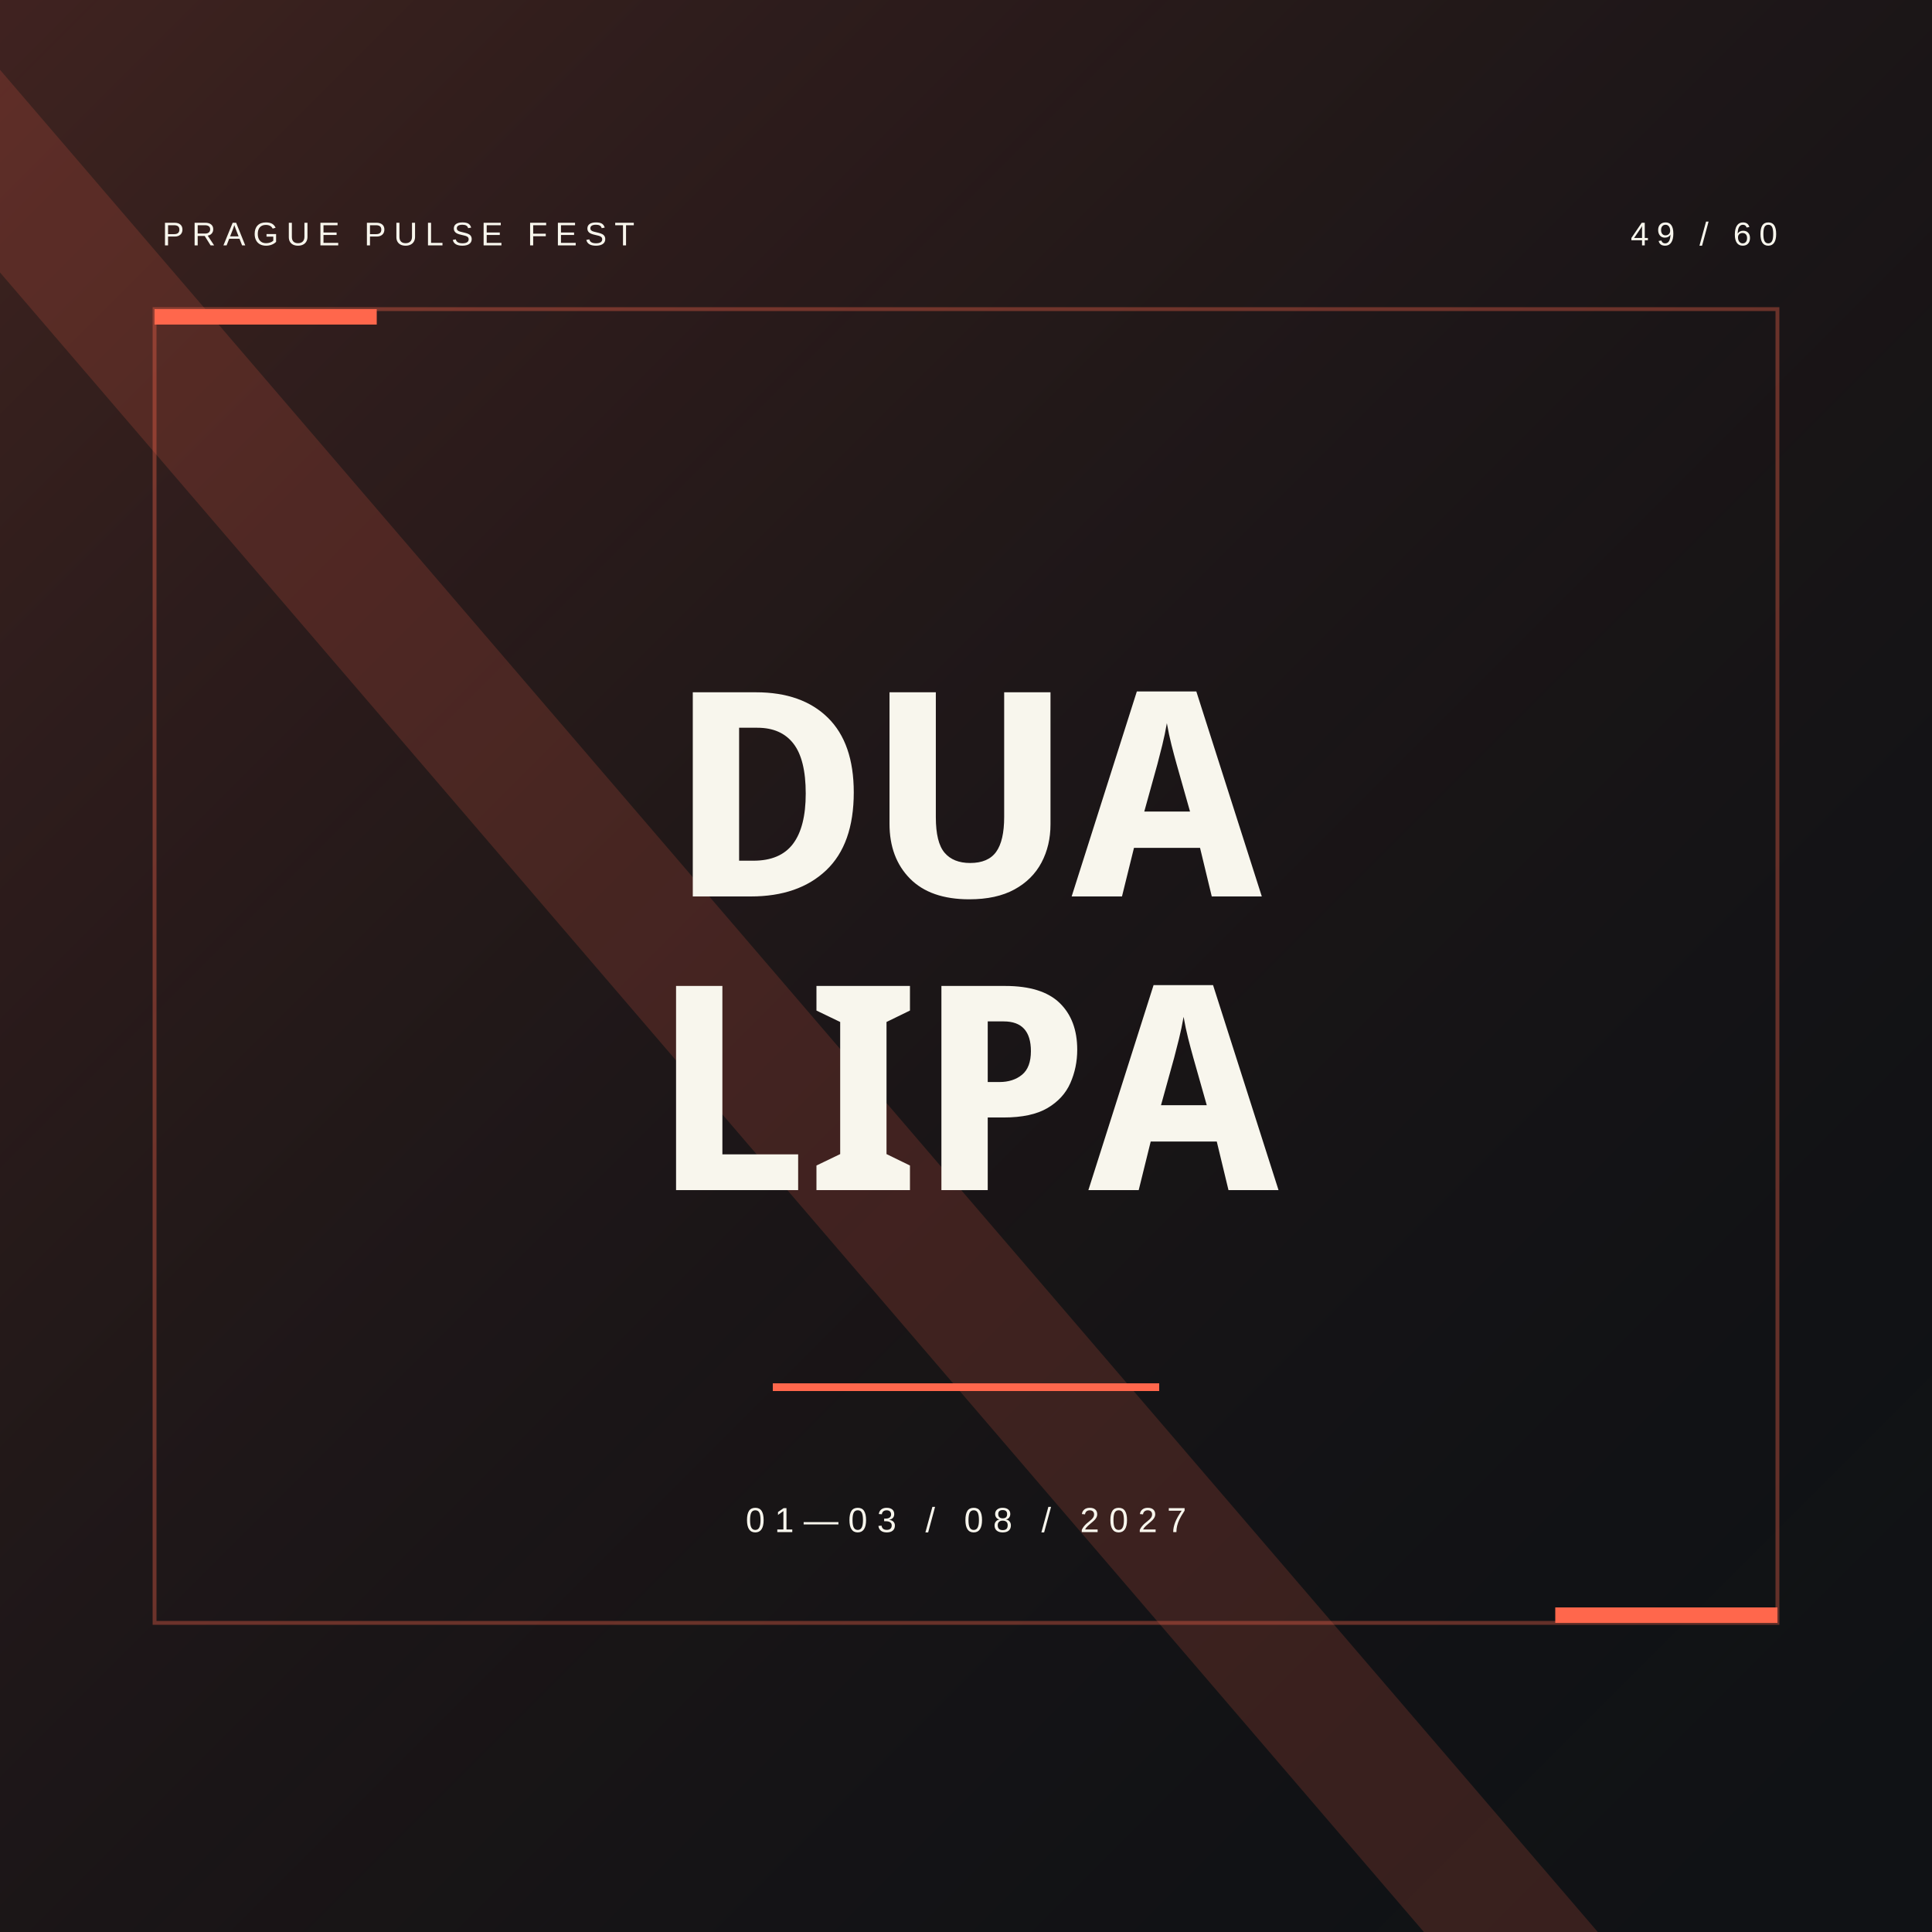
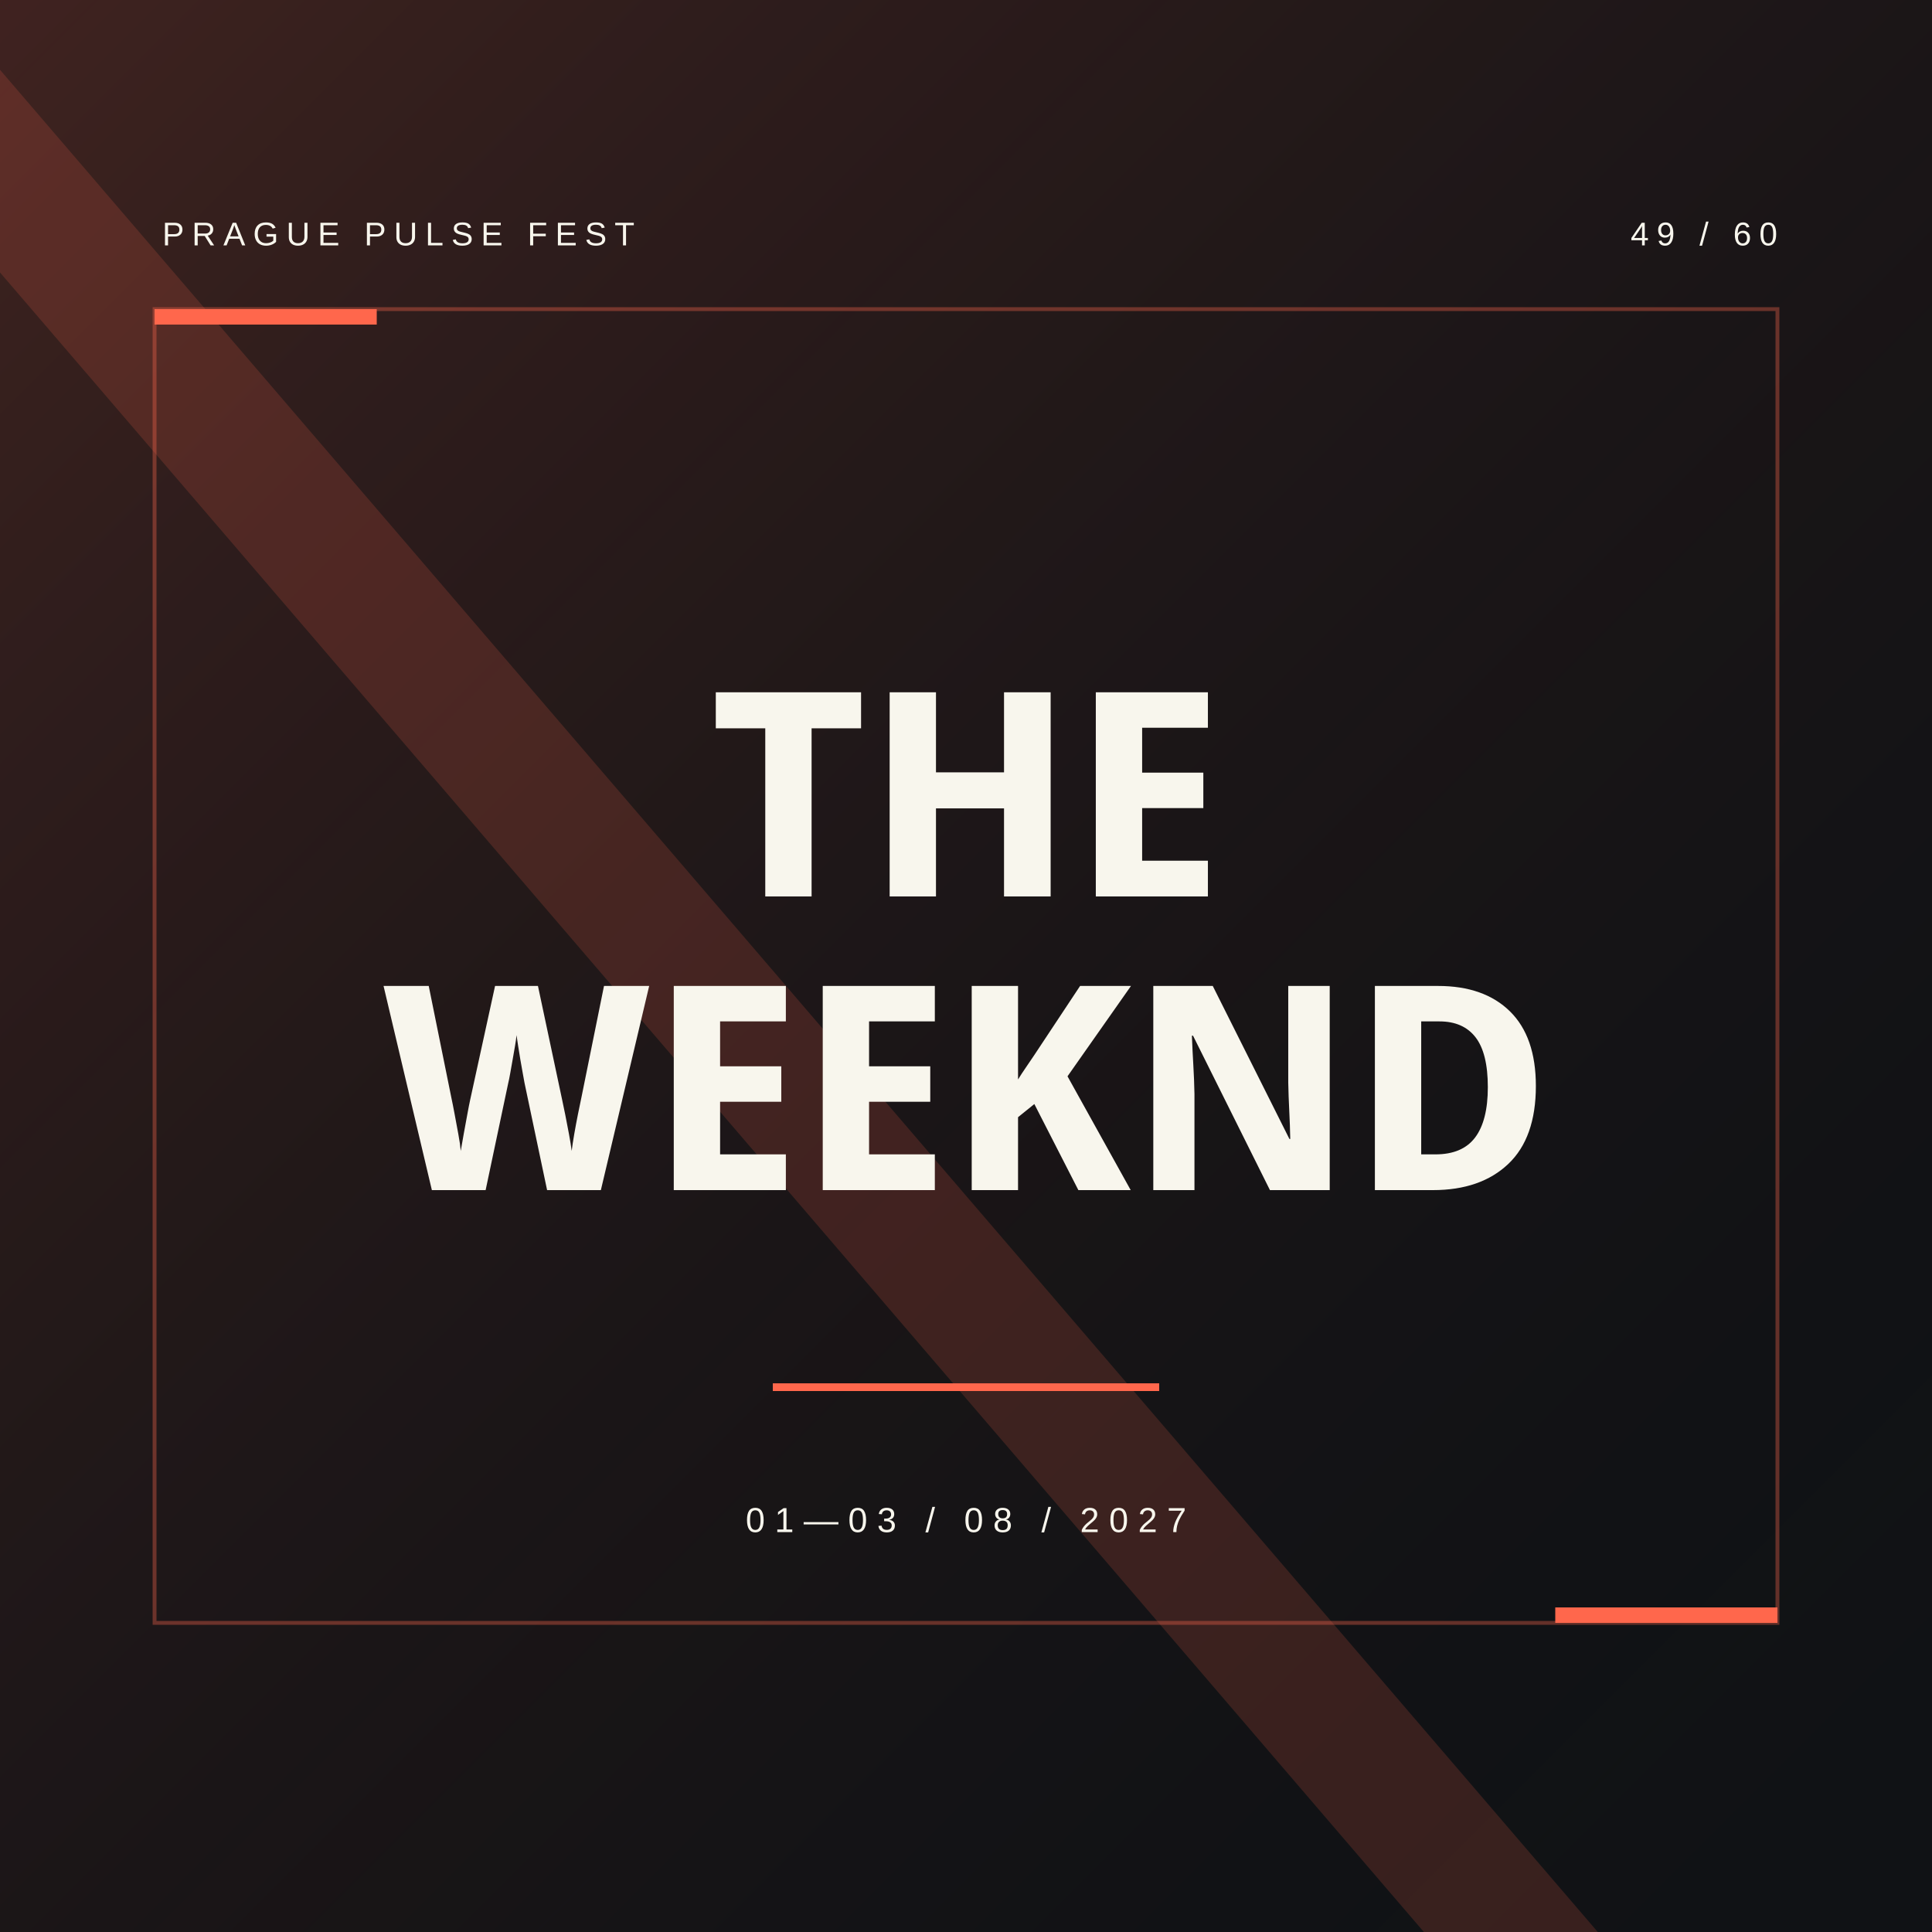
<svg xmlns="http://www.w3.org/2000/svg" width="1000" height="1000" viewBox="0 0 1000 1000" role="img" aria-labelledby="title desc">
  <defs>
    <linearGradient id="light" x1="0" y1="0" x2="1" y2="1">
      <stop stop-color="#ff674c" stop-opacity=".2" />
      <stop offset="1" stop-color="#080a0b" stop-opacity="0" />
    </linearGradient>
  </defs>
  <path fill="#101215" d="M0 0h1000v1000H0z" />
  <path fill="url(#light)" d="M0 0h1000v1000H0z" />
  <path fill="#ff674c" opacity=".17" d="M-121 0h90L827 1000h-90z" />
  <path fill="none" stroke="#ff674c" stroke-width="2" opacity=".35" d="M80 160h840v680H80z" />
  <path fill="#ff674c" d="M80 160h115v8H80zM805 832h115v8H805z" />
  <g fill="#f8f6ed" font-family="Arial,sans-serif" font-size="17" letter-spacing="4">
    <text x="84" y="127">PRAGUE PULSE FEST</text>
    <text x="920" y="127" text-anchor="end">49 / 60</text>
  </g>
-   <path fill="#f8f6ed" d="M441.91 410.128Q441.91 436.916 427.628 450.458Q413.346 464.0 388.63 464.0H358.586V358.328H391.294Q415.122 358.328 428.516 371.5Q441.91 384.672 441.91 410.128ZM417.046 410.72Q417.046 393.108 410.682 384.894Q404.318 376.68 392.034 376.68H382.562V445.5H389.962Q403.874 445.5 410.46 436.768Q417.046 428.036 417.046 410.72ZM543.734 426.704Q543.734 437.656 539.072 446.462Q534.41 455.268 525.086 460.374Q515.762 465.48 501.702 465.48Q481.574 465.48 470.992 454.75Q460.41 444.02 460.41 426.408V358.328H484.386V423.004Q484.386 436.028 488.9 441.356Q493.414 446.684 502.146 446.684Q511.47 446.684 515.614 440.912Q519.758 435.14 519.758 422.856V358.328H543.734ZM627.206 464.0 621.138 438.84H586.95L580.734 464.0H554.686L588.43 357.884H619.214L653.106 464.0ZM609.002 395.476Q607.67 390.74 606.338 385.486Q605.006 380.232 603.97 374.312Q602.934 380.232 601.602 385.634Q600.27 391.036 599.086 395.476L592.278 420.044H615.958Z" />
-   <path fill="#f8f6ed" d="M349.928 616.0V510.328H373.904V597.5H413.124V616.0ZM470.992 616.0H422.596V603.272L434.88 597.352V528.976L422.596 523.056V510.328H470.992V523.056L458.856 528.976V597.352L470.992 603.272ZM520.276 510.328Q539.368 510.328 548.47 519.134Q557.572 527.94 557.572 543.332Q557.572 552.508 554.02 560.574Q550.468 568.64 542.18 573.524Q533.892 578.408 519.536 578.408H511.248V616.0H487.272V510.328ZM519.536 528.68H511.248V560.056H517.316Q524.42 560.056 529.008 556.282Q533.596 552.508 533.596 544.072Q533.596 528.68 519.536 528.68ZM635.864 616.0 629.796 590.84H595.608L589.392 616.0H563.344L597.088 509.884H627.872L661.764 616.0ZM617.66 547.476Q616.328 542.74 614.996 537.486Q613.664 532.232 612.628 526.312Q611.592 532.232 610.26 537.634Q608.928 543.036 607.744 547.476L600.936 572.044H624.616Z" />
+   <path fill="#f8f6ed" d="M420.08 464.0H396.104V376.976H370.5V358.328H445.684V376.976H420.08ZM543.808 464.0H519.684V418.416H484.46V464.0H460.484V358.328H484.46V399.768H519.684V358.328H543.808ZM625.208 464.0H567.192V358.328H625.208V376.68H591.168V399.916H622.84V418.268H591.168V445.5H625.208Z" />
+   <path fill="#f8f6ed" d="M336.016 510.328 311.004 616.0H283.18L271.488 560.5Q271.192 558.872 270.6 555.616Q270.008 552.36 269.342 548.512Q268.676 544.664 268.158 541.186Q267.64 537.708 267.344 535.784Q267.196 537.708 266.604 541.186Q266.012 544.664 265.346 548.438Q264.68 552.212 264.088 555.542Q263.496 558.872 263.052 560.648L251.36 616.0H223.536L198.524 510.328H221.908L233.6 568.048Q234.34 571.452 235.302 576.632Q236.264 581.812 237.226 586.992Q238.188 592.172 238.484 595.724Q239.076 592.024 240.038 586.844Q241.0 581.664 241.888 576.78Q242.776 571.896 243.368 569.232L256.244 510.328H278.444L291.024 569.528Q291.616 572.192 292.578 577.002Q293.54 581.812 294.502 586.992Q295.464 592.172 295.908 595.724Q296.352 592.024 297.24 586.918Q298.128 581.812 299.164 576.632Q300.2 571.452 300.94 568.048L312.632 510.328ZM406.76 616.0H348.744V510.328H406.76V528.68H372.72V551.916H404.392V570.268H372.72V597.5H406.76ZM483.868 616.0H425.852V510.328H483.868V528.68H449.828V551.916H481.5V570.268H449.828V597.5H483.868ZM585.248 616.0H558.164L535.372 571.452L526.936 578.26V616.0H502.96V510.328H526.936V558.724Q528.86 555.616 531.006 552.508Q533.152 549.4 535.224 546.292L559.052 510.328H585.396L552.54 557.096ZM688.256 616.0H657.324L617.512 536.08H616.92Q617.216 543.628 617.66 551.176Q618.104 558.724 618.252 566.272V616.0H596.94V510.328H627.724L667.388 589.508H667.832Q667.684 582.108 667.314 574.856Q666.944 567.604 666.796 560.352V510.328H688.256ZM794.964 562.128Q794.964 588.916 780.682 602.458Q766.4 616.0 741.684 616.0H711.64V510.328H744.348Q768.176 510.328 781.57 523.5Q794.964 536.672 794.964 562.128ZM770.1 562.72Q770.1 545.108 763.736 536.894Q757.372 528.68 745.088 528.68H735.616V597.5H743.016Q756.928 597.5 763.514 588.768Q770.1 580.036 770.1 562.72Z" />
  <path stroke="#ff674c" stroke-width="4" d="M400 718h200" />
  <g font-family="Arial,sans-serif" font-size="18" letter-spacing="5" fill="#f8f6ed">
    <text x="500" y="793" text-anchor="middle">01—03 / 08 / 2027</text>
  </g>
</svg>
